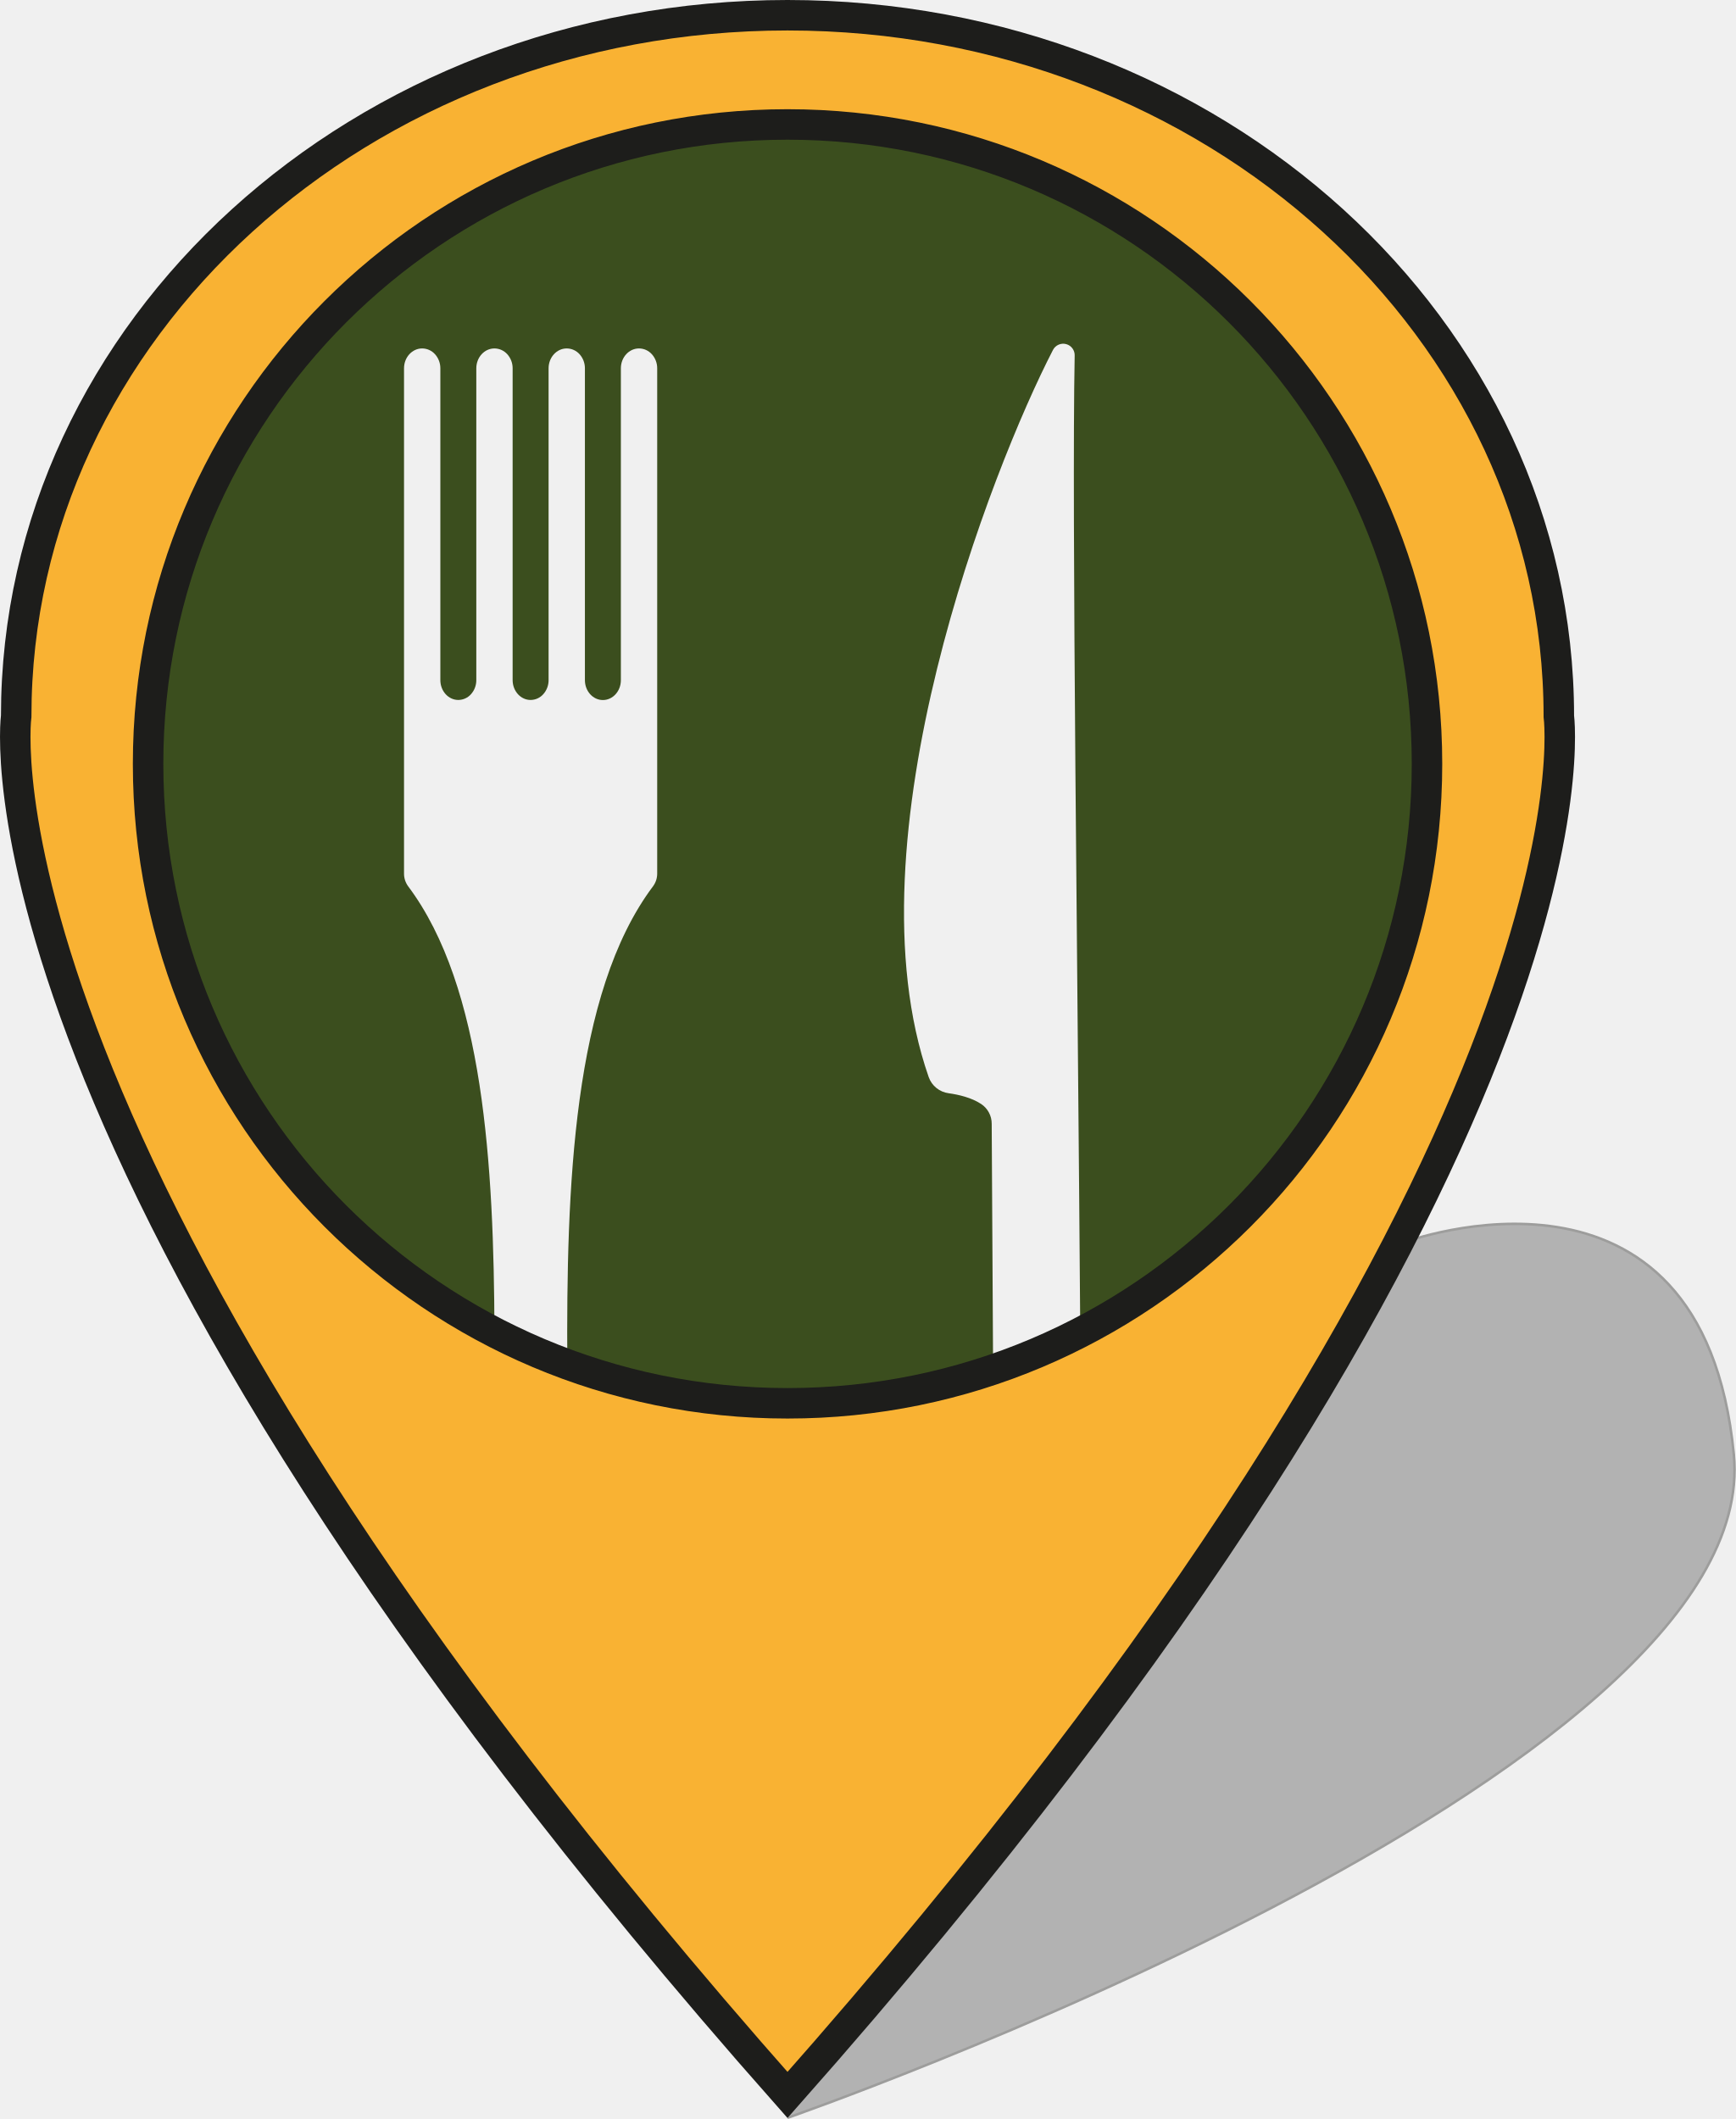
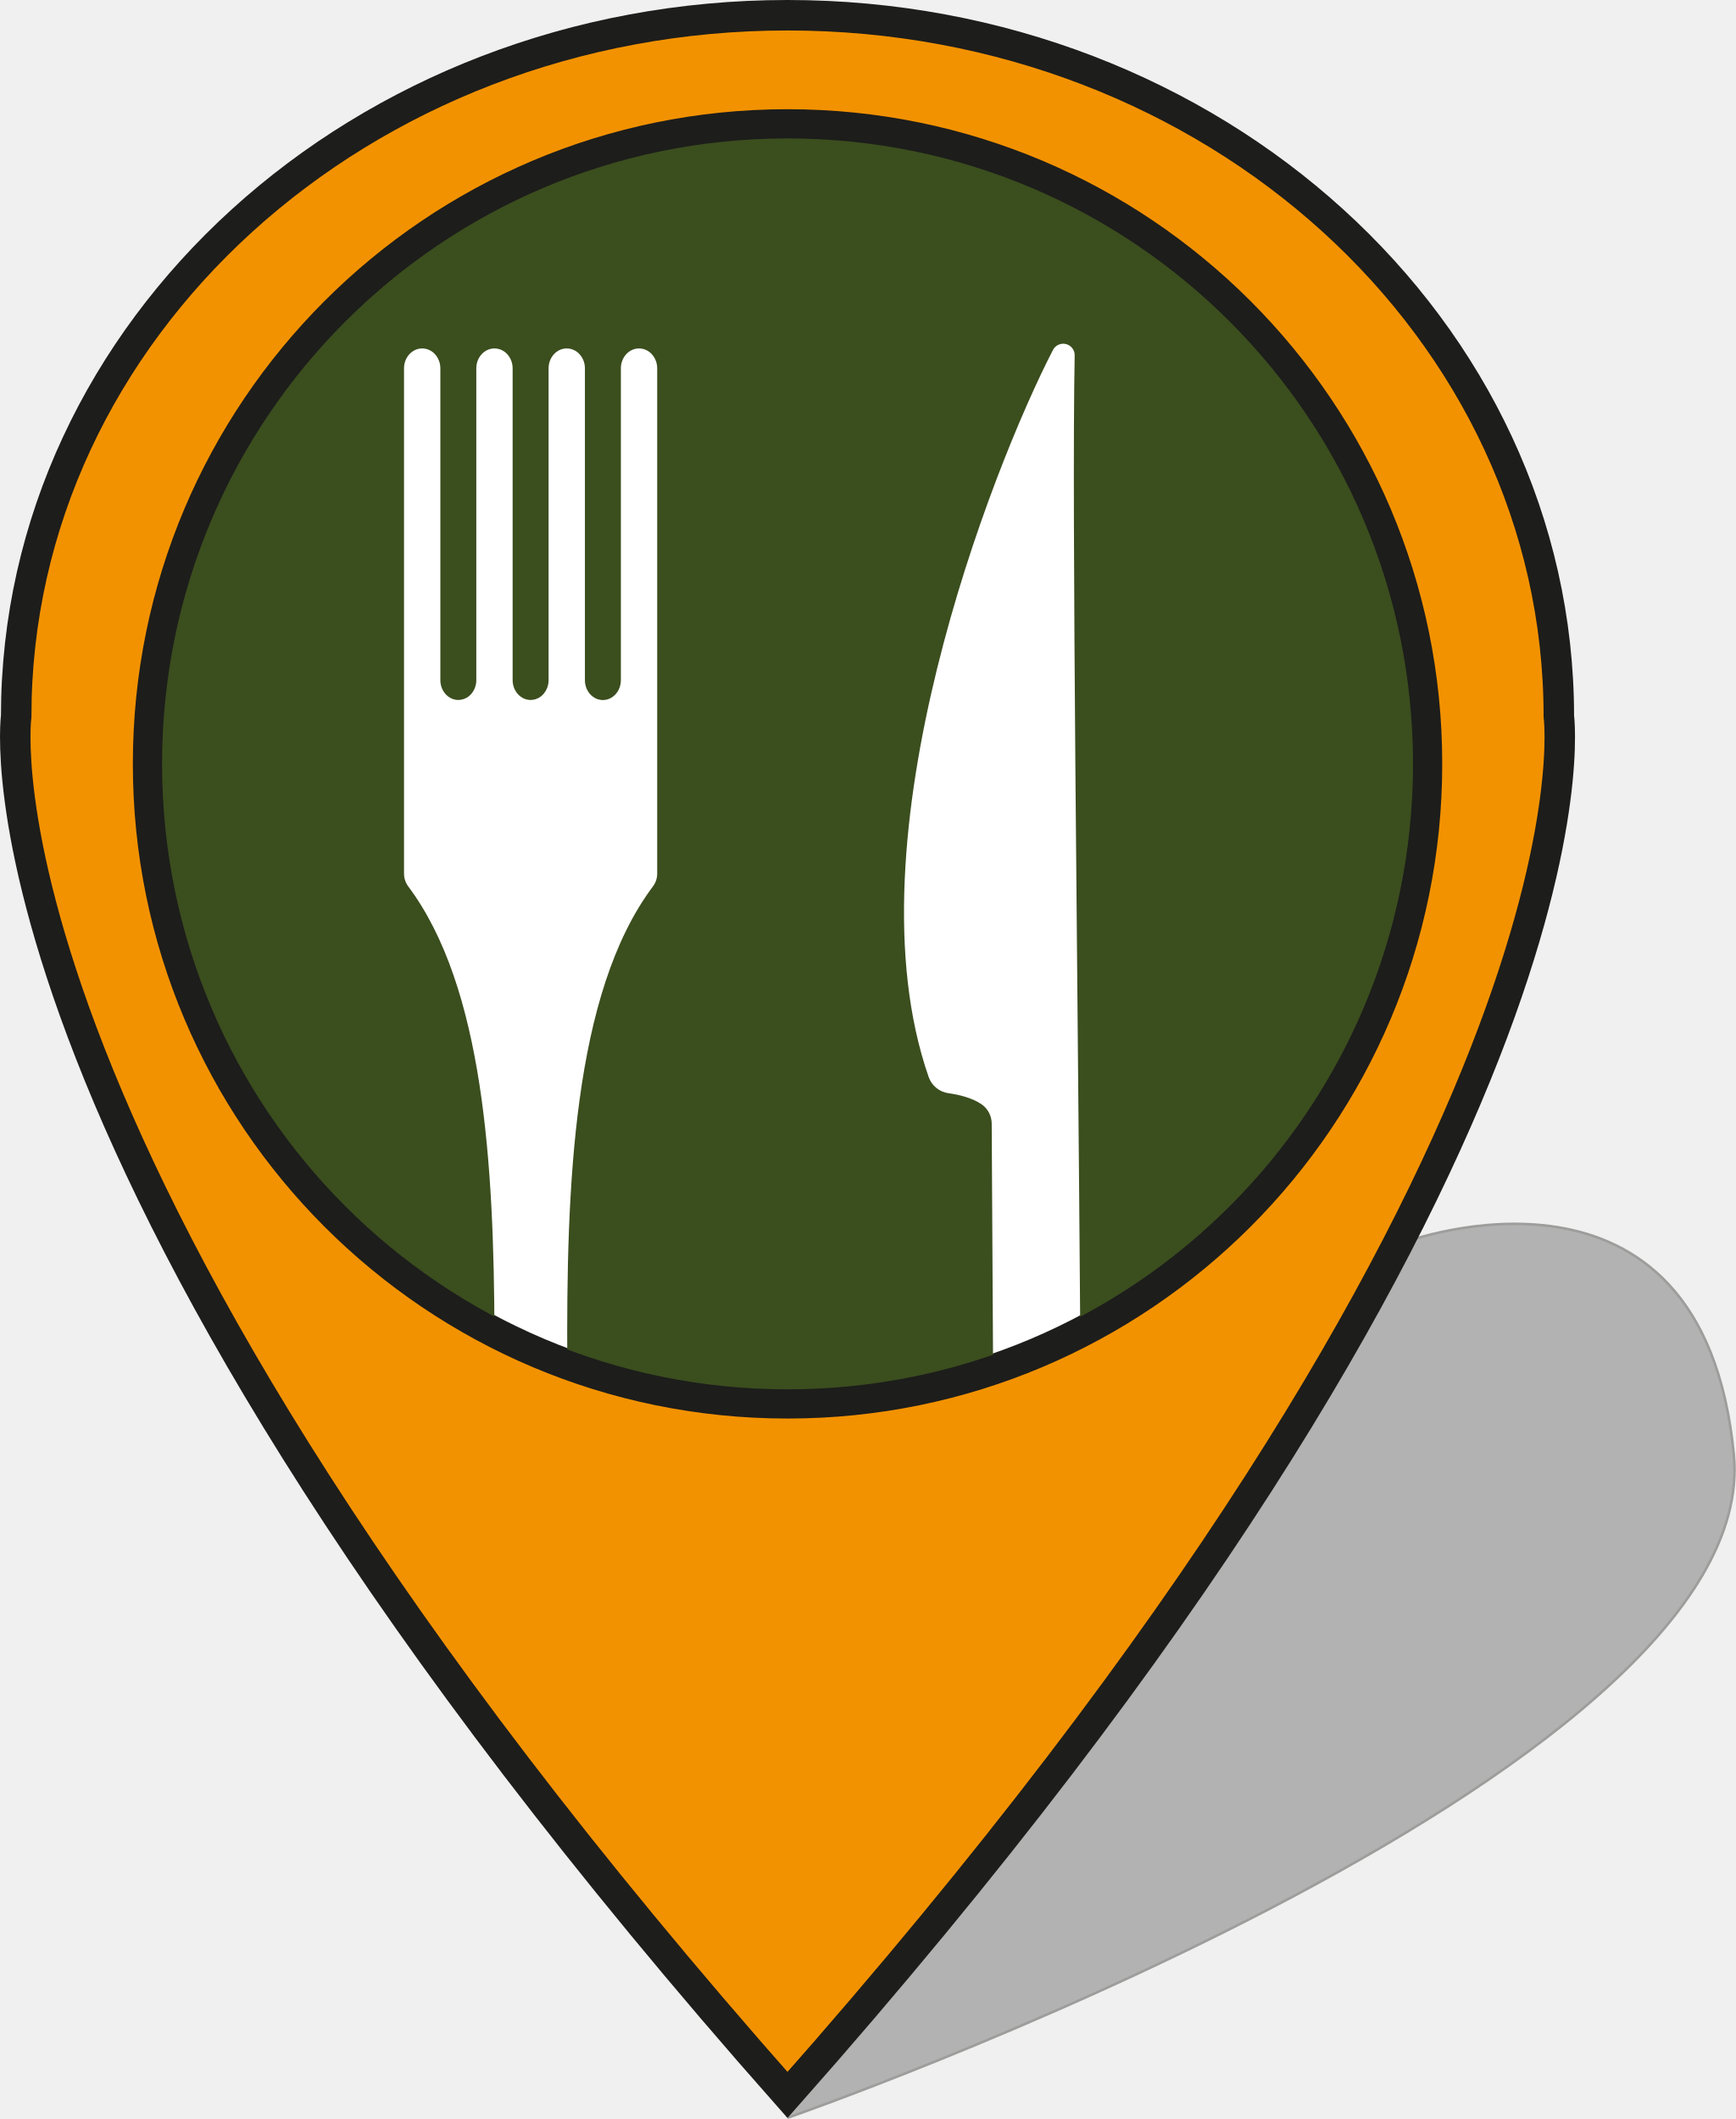
<svg xmlns="http://www.w3.org/2000/svg" viewBox="0 0 620.77 757.86">
  <defs>
-     <style>.cls-1{fill:#b2b2b2;stroke:#9d9d9c;stroke-width:0.9px;}.cls-1,.cls-3,.cls-4{stroke-miterlimit:10;}.cls-2{fill:#3b4e1e;}.cls-3{fill:none;stroke:#008d36;}.cls-3,.cls-4{stroke-width:10.9px;}.cls-4{fill:#f9b233;stroke:#1d1d1b;}</style>
+     <style>.cls-1{fill:#b2b2b2;stroke:#9d9d9c;stroke-width:0.9px;}.cls-1,.cls-3,.cls-4,.cls-6{stroke-miterlimit:10;}.cls-2{fill:#fff;}.cls-3,.cls-6{fill:none;}.cls-3{stroke:#008d36;}.cls-3,.cls-4{stroke-width:10.9px;}.cls-4{fill:#f39200;}.cls-4,.cls-6{stroke:#1d1d1b;}.cls-5{fill:#3b4e1e;}.cls-6{stroke-width:10px;}</style>
  </defs>
  <g id="shadow">
    <path class="cls-1" d="M519.67,867.12S869.33,745.47,858.1,629.81s-118-75.78-118-75.78" transform="translate(-238.04 -109.68)" />
  </g>
-   <g id="Resto">
-     <path class="cls-2" d="M748.37,382.88a228.68,228.68,0,0,1-124,203.38c-.91-127.85-3.07-293.88-2-349.34a4.11,4.11,0,0,0-7.76-2.08c-21.71,42.08-74,175.2-44.44,260.07a8.78,8.78,0,0,0,7.15,5.77c3.52.49,8.16,1.55,11.63,3.86a8.45,8.45,0,0,1,3.75,7.06l.5,87.89a229.85,229.85,0,0,1-152.28-1.83c-.37-63,1.91-132.7,30.66-171a7.61,7.61,0,0,0,1.49-4.55V241.38a7.48,7.48,0,0,0-1.9-5,6.22,6.22,0,0,0-4.6-2.08c-3.59,0-6.49,3.18-6.49,7.11V352.94c0,3.93-2.88,7.11-6.43,7.11s-6.43-3.18-6.43-7.11V241.38a7.48,7.48,0,0,0-1.9-5,6.21,6.21,0,0,0-4.6-2.08c-3.59,0-6.49,3.18-6.49,7.11V352.94a7.52,7.52,0,0,1-1.88,5,6.11,6.11,0,0,1-4.55,2.08c-3.55,0-6.43-3.18-6.43-7.11V241.38a7.48,7.48,0,0,0-1.9-5,6.22,6.22,0,0,0-4.6-2.08c-3.59,0-6.49,3.18-6.49,7.11V352.94a7.52,7.52,0,0,1-1.88,5,6.13,6.13,0,0,1-4.55,2.08c-3.55,0-6.43-3.18-6.43-7.11V241.38a7.48,7.48,0,0,0-1.9-5,6.21,6.21,0,0,0-4.6-2.08c-3.58,0-6.49,3.18-6.49,7.11V422.13a7.61,7.61,0,0,0,1.49,4.55c27,36,30.65,99.67,30.85,159.52A228.64,228.64,0,0,1,291,382.88c0-126.3,102.39-228.69,228.69-228.69S748.37,256.58,748.37,382.88Z" transform="translate(-238.04 -109.68)" />
-   </g>
  <g id="Pin">
+     <path class="cls-2" d="M748.37,382.88c0,126.31-102.39,228.69-228.7,228.69S291,509.19,291,382.88,393.37,154.19,519.67,154.19,748.37,256.58,748.37,382.88Z" transform="translate(-238.04 -109.68)" />
    <path class="cls-3" d="M795.52,365.52" transform="translate(-238.04 -109.68)" />
    <path class="cls-3" d="M519.67,616.22" transform="translate(-238.04 -109.68)" />
    <path class="cls-4" d="M795.52,365.83c0-138.46-123.5-250.7-275.85-250.7S243.83,227.37,243.83,365.83c0,0-21.35,157.17,275.84,493.12C816.87,523,795.52,365.83,795.52,365.83ZM519.67,611.57C393.37,611.57,291,509.19,291,382.88S393.37,154.19,519.67,154.19s228.7,102.39,228.7,228.69S646,611.57,519.67,611.57Z" transform="translate(-238.04 -109.68)" />
  </g>
+   <g id="Resto">
+     <path class="cls-5" d="M748.37,382.88a228.68,228.68,0,0,1-124,203.38c-.91-127.85-3.07-293.88-2-349.34a4.11,4.11,0,0,0-7.76-2.08c-21.71,42.08-74,175.2-44.44,260.07a8.78,8.78,0,0,0,7.15,5.77c3.52.49,8.16,1.55,11.63,3.86a8.45,8.45,0,0,1,3.75,7.06l.5,87.89a229.85,229.85,0,0,1-152.28-1.83c-.37-63,1.91-132.7,30.66-171a7.61,7.61,0,0,0,1.49-4.55V241.38a7.48,7.48,0,0,0-1.9-5,6.22,6.22,0,0,0-4.6-2.08c-3.59,0-6.49,3.18-6.49,7.11V352.94c0,3.93-2.88,7.11-6.43,7.11s-6.43-3.18-6.43-7.11V241.38a7.48,7.48,0,0,0-1.9-5,6.21,6.21,0,0,0-4.6-2.08c-3.59,0-6.49,3.18-6.49,7.11V352.94a7.52,7.52,0,0,1-1.88,5,6.11,6.11,0,0,1-4.55,2.08c-3.55,0-6.43-3.18-6.43-7.11V241.38a7.48,7.48,0,0,0-1.9-5,6.22,6.22,0,0,0-4.6-2.08c-3.59,0-6.49,3.18-6.49,7.11V352.94a7.52,7.52,0,0,1-1.88,5,6.13,6.13,0,0,1-4.55,2.08c-3.55,0-6.43-3.18-6.43-7.11V241.38a7.48,7.48,0,0,0-1.9-5,6.21,6.21,0,0,0-4.6-2.08c-3.58,0-6.49,3.18-6.49,7.11V422.13a7.61,7.61,0,0,0,1.49,4.55c27,36,30.65,99.67,30.85,159.52A228.64,228.64,0,0,1,291,382.88c0-126.3,102.39-228.69,228.69-228.69S748.37,256.58,748.37,382.88Z" transform="translate(-238.04 -109.68)" />
+     <path class="cls-6" d="M748.37,382.88c0,126.31-102.39,228.69-228.7,228.69S291,509.19,291,382.88,393.37,154.19,519.67,154.19,748.37,256.58,748.37,382.88Z" transform="translate(-238.04 -109.68)" />
+   </g>
</svg>
